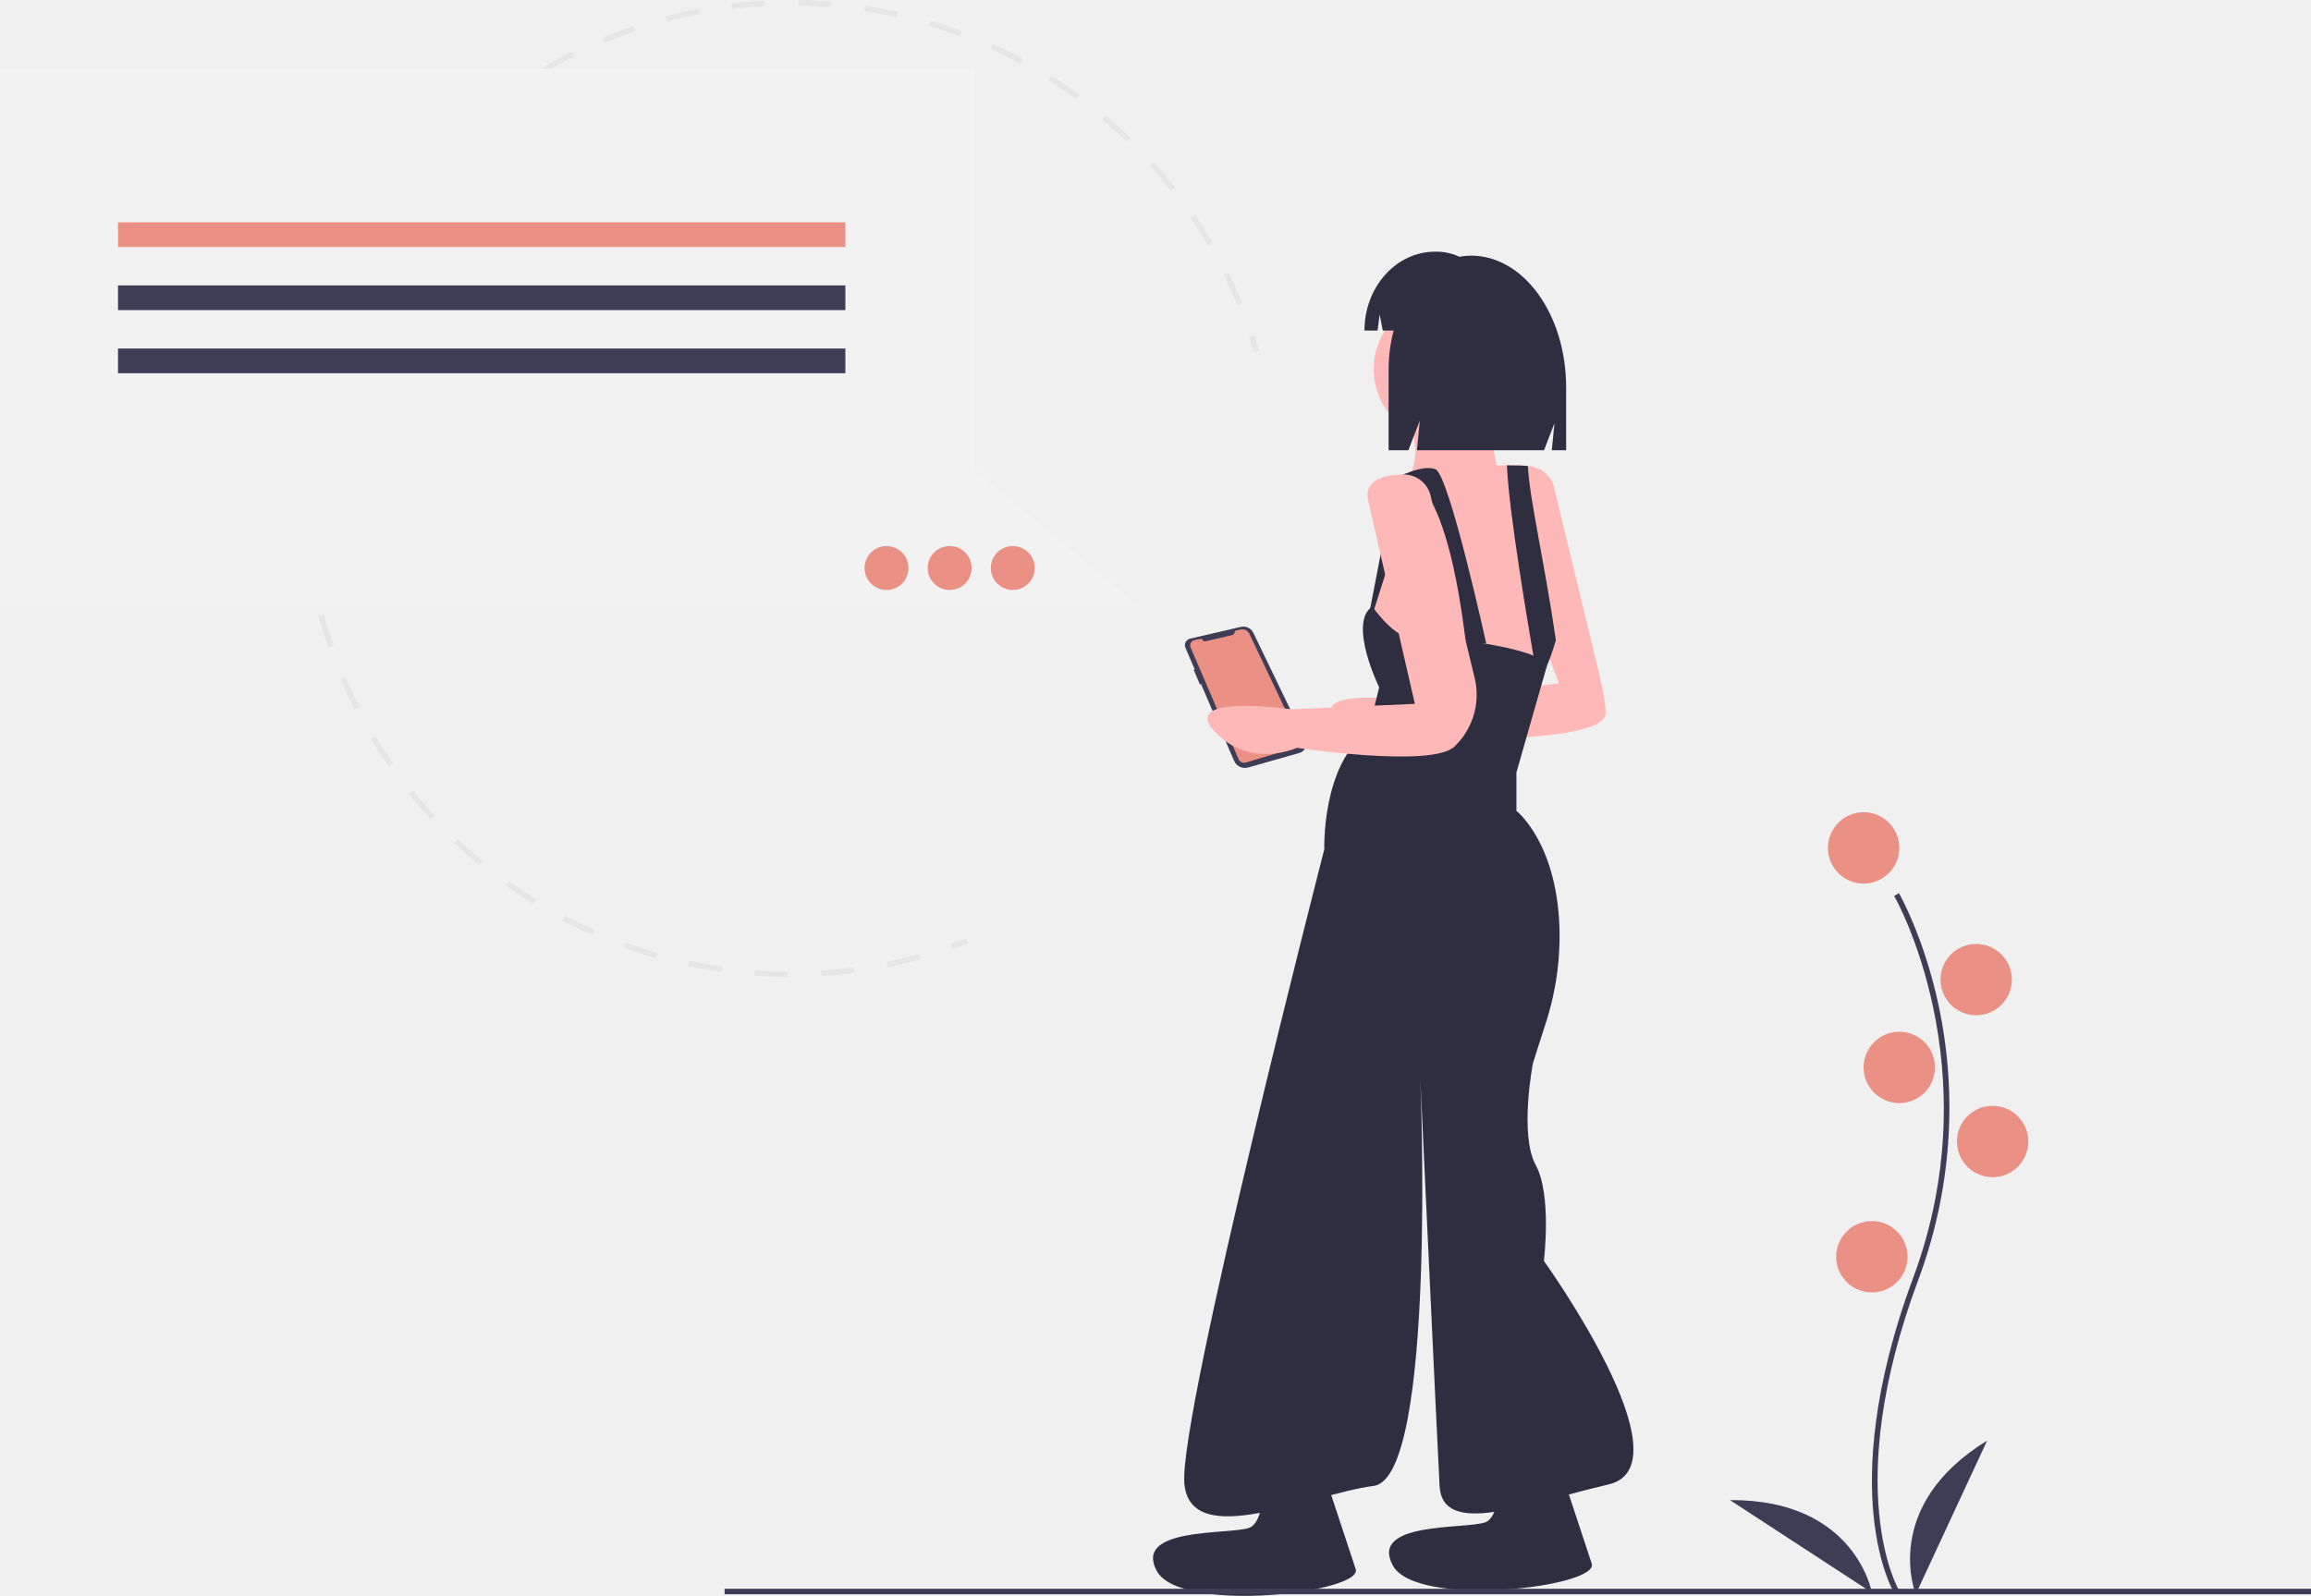
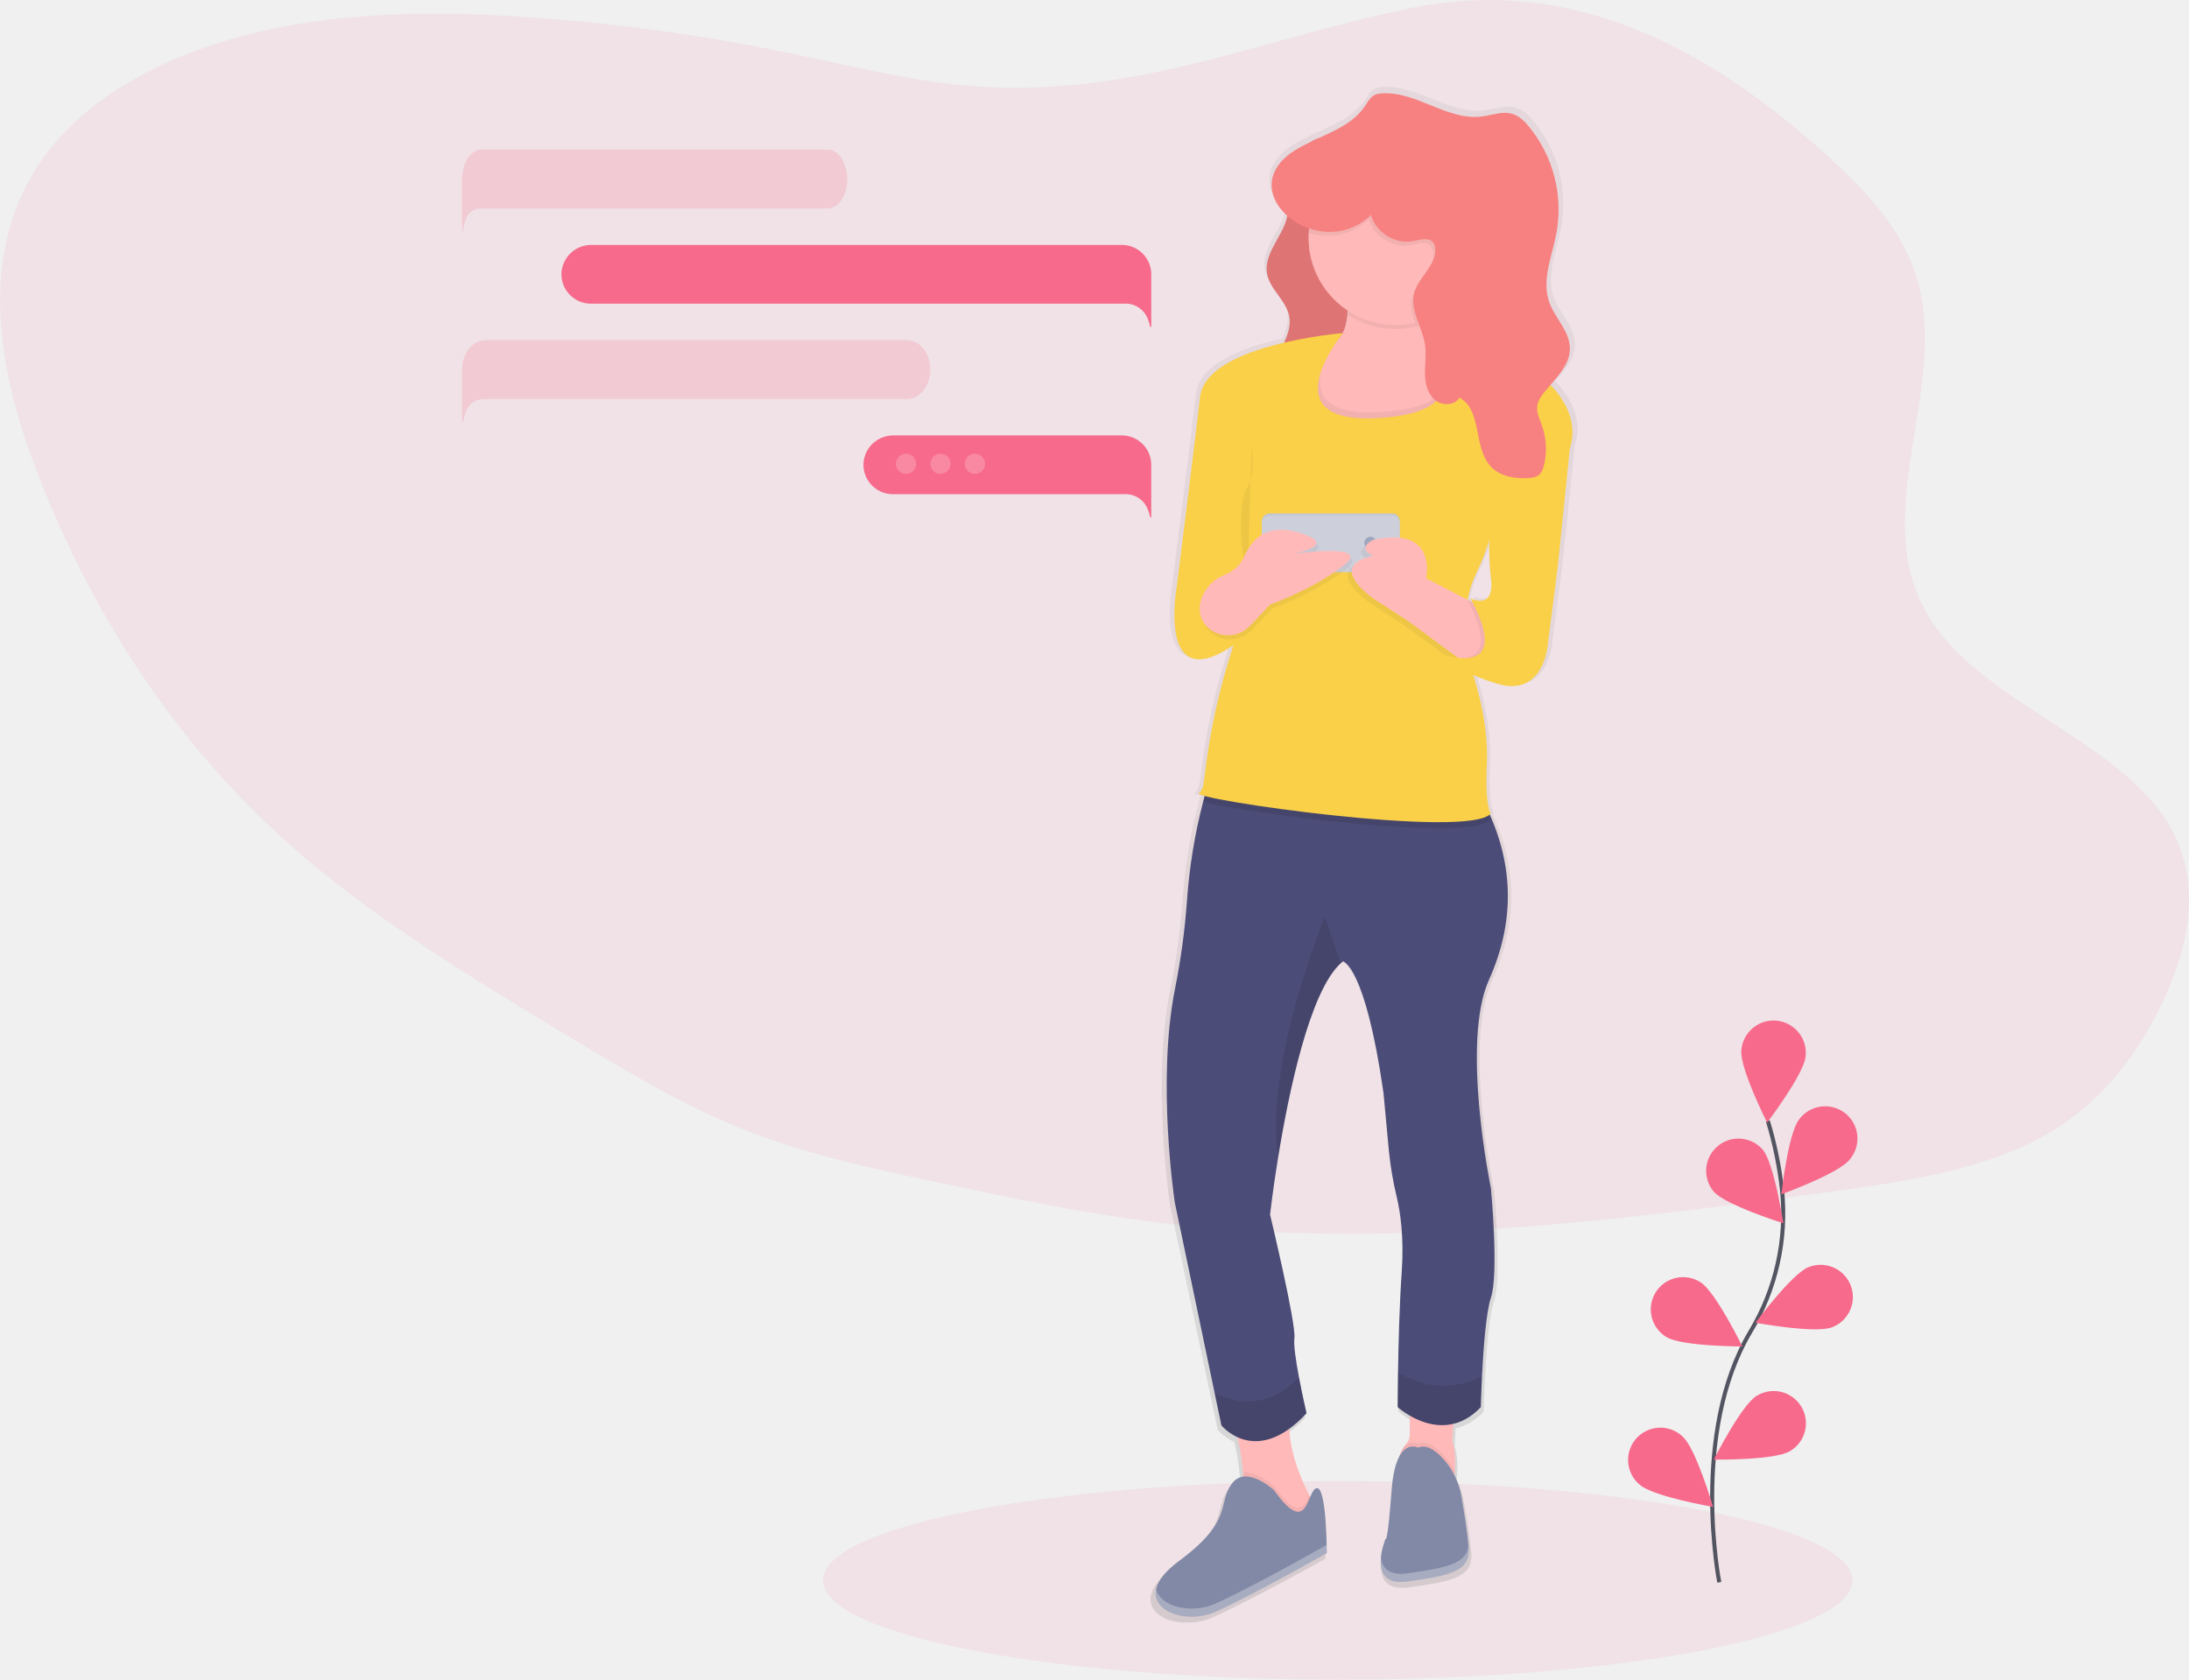
- <svg xmlns="http://www.w3.org/2000/svg" id="ffac5535-9879-45fe-9563-93686a0ef159" data-name="Layer 1" width="968" height="668.633" viewBox="0 0 968 668.633">
-   <path d="M514.144,511.238c2.138-.753,4.303-1.556,6.432-2.387l.836,2.142c-2.154.84-4.341,1.652-6.504,2.413Z" transform="translate(-116 -115.6834)" fill="#e6e6e6" />
-   <path d="M372.678,129.702c2.879-1.123,5.808-2.191,8.706-3.174l.739,2.178c-4.339,1.472-8.723,3.128-12.975,4.9l-.884-2.123Q370.453,130.57,372.678,129.702ZM355.507,137.31l1.027,2.058c-4.128,2.059-8.228,4.282-12.189,6.608l-1.164-1.983C347.186,141.642,351.333,139.393,355.507,137.31Zm39.299-14.839c4.508-1.196,9.107-2.249,13.669-3.129L408.91,121.599c-4.51.871-9.056,1.912-13.514,3.095Zm-63.465,29.036,1.298,1.899c-3.8,2.598-7.557,5.363-11.168,8.217l-1.426-1.803C323.697,156.932,327.497,154.135,331.341,151.507ZM422.329,117.16c4.619-.565,9.32-.976,13.971-1.221l.122,2.295c-4.6.243-9.247.65-13.815,1.208Zm-112.979,51.733,1.548,1.7c-3.404,3.097-6.742,6.35-9.92,9.667l-1.66-1.592C302.532,175.315,305.907,172.025,309.35,168.893Zm140.994-53.209c4.667.078,9.385.318,14.023.717l-.197,2.292c-4.585-.394-9.25-.632-13.864-.709ZM289.979,189.115l1.765,1.473c-2.947,3.536-5.81,7.217-8.505,10.941l-1.864-1.348C284.102,196.414,286.997,192.692,289.979,189.115Zm188.324-71.036c4.61.717,9.247,1.601,13.786,2.63l-.509,2.242c-4.487-1.017-9.073-1.892-13.631-2.602ZM273.549,211.81l1.95,1.218c-2.439,3.905-4.773,7.943-6.939,12.003L266.531,223.95C268.722,219.843,271.082,215.759,273.549,211.81Zm232.111-87.534c4.458,1.336,8.931,2.844,13.293,4.483l-.809,2.152c-4.313-1.619-8.736-3.111-13.145-4.432ZM260.356,236.542l2.098.941c-1.885,4.201-3.65,8.521-5.245,12.84l-2.157-.797C256.665,245.158,258.45,240.79,260.356,236.542ZM531.908,134.137c4.239,1.932,8.464,4.034,12.557,6.246l-1.094,2.022c-4.047-2.188-8.225-4.266-12.416-6.176ZM250.644,262.846l2.205.649c-1.296,4.414-2.457,8.935-3.451,13.437l-2.244-.496C248.158,271.883,249.333,267.31,250.644,262.846ZM556.564,147.469c3.936,2.489,7.834,5.145,11.585,7.893l-1.359,1.856c-3.71-2.718-7.564-5.344-11.456-7.806ZM244.602,290.238l2.273.34c-.683,4.559-1.215,9.197-1.581,13.79l-2.291-.184C243.373,299.54,243.911,294.848,244.602,290.238ZM579.166,164.027c3.556,3,7.053,6.163,10.393,9.398l-1.6,1.651c-3.302-3.198-6.759-6.326-10.276-9.292ZM242.365,318.211l2.299.024c-.049,4.61.062,9.282.33,13.884l-2.295.134C242.427,327.597,242.314,322.872,242.365,318.211ZM599.277,183.511c3.115,3.463,6.147,7.079,9.013,10.746l-1.812,1.416c-2.833-3.626-5.831-7.2-8.91-10.625ZM244.001,346.218l2.282-.292c.585,4.568,1.338,9.172,2.235,13.684l-2.255.448C245.356,355.495,244.595,350.839,244.001,346.218Zm372.535-140.618c2.606,3.857,5.112,7.855,7.446,11.884L621.994,218.637c-2.309-3.983-4.786-7.936-7.363-11.749Zm-367.067,168.109,2.219-.602c1.204,4.436,2.579,8.894,4.085,13.25l-2.173.751C252.077,382.705,250.687,378.196,249.47,373.709Zm381.127-143.86c2.05,4.172,3.987,8.474,5.756,12.787l-2.128.872c-1.749-4.266-3.664-8.52-5.692-12.645ZM260.749,399.304c1.796,4.245,3.758,8.478,5.832,12.58l-2.051,1.038c-2.098-4.149-4.082-8.429-5.899-12.722ZM273.257,424.038c2.359,3.962,4.88,7.886,7.497,11.665l-1.89,1.309c-2.646-3.821-5.197-7.791-7.582-11.798ZM289.037,446.823c2.873,3.591,5.908,7.128,9.019,10.511l-1.692,1.557c-3.147-3.422-6.216-6.999-9.122-10.631Zm18.745,20.377c3.344,3.166,6.838,6.254,10.384,9.177l-1.463,1.774c-3.586-2.957-7.12-6.08-10.502-9.282Zm21.375,17.623c3.749,2.681,7.634,5.264,11.544,7.676l-1.206,1.956c-3.956-2.439-7.885-5.05-11.677-7.762Zm23.589,14.547c4.073,2.144,8.273,4.175,12.485,6.037l-.93,2.103c-4.26-1.883-8.507-3.937-12.627-6.105Zm25.354,11.209c4.335,1.572,8.774,3.014,13.194,4.285l-.635,2.21c-4.471-1.285-8.961-2.743-13.343-4.333Zm26.65,7.661c4.511.967,9.106,1.79,13.659,2.445l-.327,2.276c-4.605-.663-9.253-1.495-13.815-2.474Zm27.456,3.947c4.598.342,9.264.526,13.869.55l-.012,2.299c-4.657-.023-9.377-.211-14.028-.555Zm27.745.14c4.594-.295,9.237-.754,13.8-1.365l.306,2.279c-4.615.618-9.311,1.083-13.957,1.381Zm27.473-3.679c4.506-.924,9.041-2.016,13.481-3.248l.614,2.216c-4.49,1.245-9.077,2.35-13.633,3.284Z" transform="translate(-116 -115.6834)" fill="#e6e6e6" />
-   <path d="M639.16,256.832l2.182-.723c.731,2.204,1.428,4.43,2.072,6.619l-2.205.649C640.571,261.213,639.882,259.011,639.16,256.832Z" transform="translate(-116 -115.6834)" fill="#e6e6e6" />
-   <path d="M614.552,383.242h0l21.219-4.914a4.63,4.63,0,0,1,5.215,2.5L662.722,425.9a3.742,3.742,0,0,1-2.348,5.225l-21.564,6.127a4.944,4.944,0,0,1-5.892-2.801l-13.869-32.214-.423.234-2.64-6.103.439-.224-3.871-8.992A2.851,2.851,0,0,1,614.552,383.242Z" transform="translate(-116 -115.6834)" fill="#3f3d56" />
-   <path d="M633.215,380l2.477-.574a3.2,3.2,0,0,1,3.614,1.747l21.215,44.785a1.983,1.983,0,0,1-1.219,2.747L637.889,435.166a2.568,2.568,0,0,1-3.101-1.445l-20.073-46.719a2.249,2.249,0,0,1,1.559-3.079l2.35-.544a1.061,1.061,0,0,1,1.176.534h0a.937.937,0,0,0,1.038.471l11.155-2.583A1.602,1.602,0,0,0,633.215,380Z" transform="translate(-116 -115.6834)" fill="#ea9085" />
-   <path d="M766.948,319.881A11.518,11.518,0,0,0,755.65,311.051c-7.648.085-16.903,1.978-14.819,11.011,3.449,14.945,28.166,79.9,28.166,79.9l-60.356,7.473s-47.135-6.898-32.19,9.197,34.489,6.898,34.489,6.898,77.601,2.085,77.601-10.922c0-3.449-.641-8.06-3.113-18.285Z" transform="translate(-116 -115.6834)" fill="#ffb8b8" />
-   <circle cx="605.287" cy="154.645" r="29.891" fill="#ffb8b8" />
-   <path d="M741.406,286.998s-2.299,22.993,5.748,32.19H703.468s10.347-9.197,2.299-27.591S741.406,286.998,741.406,286.998Z" transform="translate(-116 -115.6834)" fill="#ffb8b8" />
-   <path d="M770.147,374.371c-.816,3.587-1.632,6.748-2.437,9.508v.011c-3.047,10.519-5.852,15.417-7.507,17.59a6.806,6.806,0,0,1-1.552,1.633l-70.128-19.544s2.299-24.143,8.047-29.891,3.449-36.789,3.449-36.789l18.394-5.748s17.072-.575,28.799-.494c3.679.011,6.829.092,8.76.276a11.382,11.382,0,0,1,1.529.218C762.1,312.29,775.895,349.079,770.147,374.371Z" transform="translate(-116 -115.6834)" fill="#ffb8b8" />
-   <path d="M738.532,385.293s-15.52-70.703-21.268-73.002c-5.443-2.177-16.095,3.449-16.095,3.449s19.198-10.922,28.856,69.553Z" transform="translate(-116 -115.6834)" fill="#2f2e41" />
-   <path d="M767.71,383.878v.011c-3.047,10.519-5.852,15.417-7.507,17.59-4.024-22.935-12.324-72.037-12.991-90.833,3.679.011,6.829.092,8.76.276C756.731,325.178,762.698,349.78,767.71,383.878Z" transform="translate(-116 -115.6834)" fill="#2f2e41" />
-   <path d="M690.822,369.772s9.772,14.371,17.819,13.221,53.135,3.78,55.309,11.662l-12.772,44.67v16.095s16.332,12.62,17.976,47.405a118.167,118.167,0,0,1-5.696,41.546l-5.381,16.817s-5.748,29.891,1.15,42.537,3.449,40.238,3.449,40.238,61.506,85.648,27.017,93.696-69.553,22.418-70.703.575-8.047-170.147-8.047-170.147,6.898,166.698-19.544,170.147-77.026,27.591-79.325-1.15,58.632-265.568,58.632-265.568-1.15-35.639,18.394-49.435l4.599-18.394S680.475,376.67,690.822,369.772Z" transform="translate(-116 -115.6834)" fill="#2f2e41" />
-   <polygon points="579.42 226.498 573.097 259.262 573.097 263.076 582.955 232.239 579.42 226.498" fill="#2f2e41" />
-   <path d="M744.019,720.318s2.742,30.423-6.082,33.261-48.339-.335-38.567,17.943,86.666,9.131,83.344-.735-18.478-56.07-18.478-56.07Z" transform="translate(-116 -115.6834)" fill="#2f2e41" />
-   <path d="M645.15,722.618s2.742,30.423-6.082,33.261-48.339-.335-38.567,17.943,86.666,9.131,83.344-.735-18.478-56.07-18.478-56.07Z" transform="translate(-116 -115.6834)" fill="#2f2e41" />
-   <path d="M715.214,323.33a11.518,11.518,0,0,0-11.298-8.83c-7.648.085-16.903,1.978-14.819,11.011,3.449,14.945,19.544,85.074,19.544,85.074l-51.734,2.299s-47.135-6.898-32.19,9.197,34.489,6.898,34.489,6.898,56.907,8.622,66.105-.575q.138-.138.274-.273a29.984,29.984,0,0,0,8.109-28.358Z" transform="translate(-116 -115.6834)" fill="#ffb8b8" />
-   <path d="M732.214,222.793h0c-19.095,0-34.574,21.454-34.574,47.919v33.624h8.28l4.794-12.458-1.198,12.458h53.223l4.358-11.325-1.09,11.325H772V277.935C772,247.481,754.187,222.793,732.214,222.793Z" transform="translate(-116 -115.6834)" fill="#2f2e41" />
-   <path d="M735.849,230.245a22.645,22.645,0,0,0-17.868-9.118h-.848c-16.345,0-29.595,14.79-29.595,33.035v0h5.477l.884-6.732,1.297,6.732H727.679l2.721-5.696-.68,5.696h6.39q4.473,22.213-12.853,44.426H734.142l5.443-11.391-1.361,11.391h20.75l4.082-26.2C763.056,252.766,751.656,236.127,735.849,230.245Z" transform="translate(-116 -115.6834)" fill="#2f2e41" />
-   <polygon points="408.124 196.887 408.124 28.759 0 28.759 0 254.089 361.414 254.089 408.124 254.089 477.102 254.089 408.124 196.887" fill="#f2f2f2" />
-   <path d="M909.423,783.094c-.264-.431-6.485-10.818-8.641-32.388-1.978-19.789-.706-53.144,16.592-99.672,32.772-88.144-7.552-159.264-7.964-159.972l1.989-1.154c.104.18,10.51,18.312,16.656,47.186A205.857,205.857,0,0,1,919.529,651.836c-32.715,87.994-8.393,129.649-8.144,130.06Z" transform="translate(-116 -115.6834)" fill="#3f3d56" />
-   <circle cx="780.608" cy="355.258" r="14.945" fill="#ea9085" />
-   <circle cx="827.743" cy="410.441" r="14.945" fill="#ea9085" />
-   <circle cx="795.553" cy="447.229" r="14.945" fill="#ea9085" />
-   <circle cx="834.641" cy="478.27" r="14.945" fill="#ea9085" />
-   <circle cx="784.057" cy="526.555" r="14.945" fill="#ea9085" />
-   <path d="M918.451,783.644s-14.945-36.789,29.891-64.38Z" transform="translate(-116 -115.6834)" fill="#3f3d56" />
-   <path d="M900.071,782.977s-6.802-39.122-59.446-38.786Z" transform="translate(-116 -115.6834)" fill="#3f3d56" />
-   <rect x="303.506" y="665.661" width="664.494" height="2.299" fill="#3f3d56" />
-   <rect x="49.435" y="93.139" width="304.656" height="10.347" fill="#ea9085" />
-   <rect x="49.435" y="119.581" width="304.656" height="10.347" fill="#3f3d56" />
-   <rect x="49.435" y="146.023" width="304.656" height="10.347" fill="#3f3d56" />
-   <circle cx="371.335" cy="237.994" r="9.197" fill="#ea9085" />
-   <circle cx="397.777" cy="237.994" r="9.197" fill="#ea9085" />
-   <circle cx="424.219" cy="237.994" r="9.197" fill="#ea9085" />
+ <svg xmlns="http://www.w3.org/2000/svg" id="30ad16f1-5c99-460e-a21a-a10b3717755f" data-name="Layer 1" width="1080" height="828.86" viewBox="0 0 1080 828.86">
+   <defs>
+     <linearGradient id="f6f637d9-5ca4-41bf-bc3b-5488ffc6e737" x1="733" y1="836.43" x2="733" y2="78.43" gradientUnits="userSpaceOnUse">
+       <stop offset="0" stop-color="gray" stop-opacity="0.25" />
+       <stop offset="0.54" stop-color="gray" stop-opacity="0.12" />
+       <stop offset="1" stop-color="gray" stop-opacity="0.1" />
+     </linearGradient>
+   </defs>
+   <ellipse cx="660" cy="779.86" rx="254" ry="49" fill="#f76a8c" opacity="0.1" />
+   <path d="M558.52,78.92c-37.54-.2-73.73-9.87-110-17.37A959,959,0,0,0,326.26,44.43c-43.75-3.29-88.51-3.56-131,5.17S112.46,76.82,88,105.07c-41.52,47.86-30.22,111.88-8.38,167,25.91,65.37,65,128.44,123,180,41.25,36.64,91.14,66.74,140.69,96.59,28,16.86,56.21,33.84,88,46,29.59,11.27,61.62,18.08,93.43,24.82,34,7.2,68,14.42,102.73,18.9,110.84,14.32,224.21.46,334.88-14.59,39-5.3,79.61-11.33,110.62-30.33,24.16-14.81,40.16-36.25,51.56-58.41,14.94-29,22.64-62.56,6.38-91.18-24-42.22-91.65-60.92-118.2-102.21-34-52.93,12.79-118.37-9.06-175-9.09-23.57-29.39-43.49-50.6-61.8C902.5,61.13,837.62,23.51,758,39.21,690.61,52.5,630.82,79.31,558.52,78.92Z" transform="translate(-60 -35.57)" fill="#f76a8c" opacity="0.1" />
+   <path d="M829.08,225.55q-.89-1-1.84-2c4.83-5.48,9.84-11.11,9.79-18.16-.05-8.56-7.65-15.14-10.49-23.23-3.86-11,1.5-22.82,3.7-34.28A64.28,64.28,0,0,0,816.3,95c-2.23-2.64-4.82-5.19-8.15-6.24-5.06-1.59-10.43.62-15.7,1.27-17.39,2.15-33.2-12.83-50.67-11.49a9.42,9.42,0,0,0-3.36.75c-2.26,1.08-3.49,3.47-4.88,5.52-5.43,8-14.54,12-23.6,16.05a12.34,12.34,0,0,0-3.22,1.48c-2.72,1.27-5.4,2.59-7.93,4.09-17.12,10.13-14.63,24.31-4.54,33.06-2,9.83-12,18.48-10.29,28.59,1.36,7.92,9.61,13.31,11.2,21.19.92,4.58-.53,8.94-2.55,13.27-19.15,4.43-40.79,12.6-42.48,27-2.94,25.06-11.78,94.28-11.78,94.28S628.09,379.26,667,353l-.5,1.48a322.61,322.61,0,0,0-14.29,65.37c-.39,3.31-1.19,5.91-2.63,6.76-.52.31.51.8,2.76,1.41-.25.93-.53,1.86-.77,2.8a265.66,265.66,0,0,0-8.16,49.51,348.23,348.23,0,0,1-6.12,44.09c-9.22,46.38,0,105.88,0,105.88l20.12,94.72,3.44,16.19a24.06,24.06,0,0,0,8.15,5.88,126.27,126.27,0,0,1,2.8,17.63c.05.66.1,1.33.14,2a8.41,8.41,0,0,0-6,3.73c-7.17,10.08,1,18.15-26.63,38.32-7.15,5.21-10.59,9.95-11.47,14h0c-.94,4.33,1.1,7.84,4.75,10.21h0a17.3,17.3,0,0,0,1.94,1.08h0q.51.24,1,.46h0q.53.22,1.09.41l.06,0,1.07.34.08,0,1.15.3.1,0,1.08.23.14,0,1.19.2.13,0,1.08.13.21,0,1.21.09h.16l1.08,0h.25l1.22,0h.16l1.08-.06.29,0,1.22-.12.14,0,1.09-.16.3-.05,1.21-.23.12,0,1.1-.27.31-.08c.4-.11.79-.22,1.19-.35l.07,0,1.11-.39.3-.11c.39-.15.77-.3,1.15-.47,18.44-8.07,56.34-29.24,56.34-29.24v-.68c0-.09,0-.19,0-.29s0-.17,0-.26,0-.21,0-.33v-.31c0-.14,0-.28,0-.43v-.33c0-.16,0-.32,0-.49s0-.57,0-.88h0C713.9,792,713,771.72,709,772.51c-1.37.27-2.3,2.19-3.25,4.4l-.47-.9c-3.9-7.53-9.55-20.45-10.1-33.08a59.2,59.2,0,0,0,8.71-7.72s-2.06-8.67-3.81-17.82c-1.52-7.93-2.81-16.21-2.34-19.49,1-7.06-12.29-61.51-12.29-61.51s1.37-12,4.13-28.63c5.36-32.36,15.91-82.36,31.65-96.5.37-.32.73-.64,1.1-.92,0,0,11.27,2,20.49,65.54l2.67,28.29a164.2,164.2,0,0,0,4,23.25c1.82,7.53,3.77,20.13,2.57,37.19-1.17,16.68-1.67,36.31-1.88,50.09-.16,10.39-.16,17.46-.16,17.46a38.67,38.67,0,0,0,6.15,4.25v9.25a7.7,7.7,0,0,1-2.16,5.26l0,0a14.28,14.28,0,0,0-3.09,5.69c-1.79,3.22-3.3,8.45-3.93,16.86-2,27.23-3.07,24.2-3.07,24.2a35.9,35.9,0,0,0-2.32,9.18h0c-.06.59-.09,1.18-.11,1.78,0,.09,0,.19,0,.28q0,.41,0,.81,0,.2,0,.4t.05.6q0,.27.07.54c0,.13,0,.26.06.38s.09.48.15.72l.08.31c.07.25.14.49.22.73l.08.22q.12.33.27.64l.09.19c.12.24.25.48.4.71l.12.19a7.6,7.6,0,0,0,.49.66l.13.15a7.31,7.31,0,0,0,.62.63l.07.06a7.54,7.54,0,0,0,.71.55l.11.08a8.19,8.19,0,0,0,.84.48l.17.09a9.32,9.32,0,0,0,1,.39l.17.05a11.09,11.09,0,0,0,1.14.31h0c.4.08.82.15,1.26.19l.18,0c.44,0,.9.07,1.38.07h.27c.49,0,1,0,1.52,0l.25,0c.56,0,1.15-.1,1.76-.19,21.51-3,31.76-5,30.73-17.14-.62-7.29-2.35-17.88-3.63-25.15a37.81,37.81,0,0,0-3.54-10.6q.08-.85.15-1.75c.37-5,.35-11-1.17-14.93l.47-8.83A28.15,28.15,0,0,0,792,732.18s.15-6.54.6-15.22c.68-13.4,2-31.89,4.52-39.23,4.1-12.1,0-54.45,0-54.45s-15.37-72.6-1-103.86c12.65-27.57,12.54-55.16.37-82a4.15,4.15,0,0,0,.65-.64s-3.07-2-2-25.21c.78-17.7-4.4-36-6.9-43.64a106.76,106.76,0,0,0,12,4.32C823.75,379.26,825.8,353,825.8,353l5.12-39.33L837,255.1h0C838.66,250.5,840.89,239,829.08,225.55ZM724.94,186.7c0,.65-.07,1.3-.14,1.94a26.1,26.1,0,0,1-1.31,6.12,40.68,40.68,0,0,0,1.27-8.18Zm61.93,143.15c.36.67.71,1.31,1,2l-2.59-1.32a57.93,57.93,0,0,1,4.62-13.74,97.29,97.29,0,0,0,6.26-15.83,158,158,0,0,0,.91,18.85C799.16,335.9,786.87,329.85,786.87,329.85Z" transform="translate(-60 -35.57)" fill="url(#f6f637d9-5ca4-41bf-bc3b-5488ffc6e737)" />
+   <path d="M700,110.62c-3.27,2.23-6.7,4.81-7.86,8.6-1.88,6.11,2.84,12.24,3.3,18.62.85,11.59-12.26,21.17-10.33,32.64,1.32,7.86,9.38,13.2,10.93,21,2.26,11.4-10.09,21.45-9.12,33,.52,6.17,4.81,11.41,9.67,15.23a47.09,47.09,0,0,0,23.63,9.7c-.57-9.91-7.93-18.94-6.66-28.79.87-6.75,5.62-12.28,8.37-18.51,4.83-10.94,3.28-23.6.39-35.2s-7.08-23.07-7.29-35c-.13-7.2,3.25-17.77.77-24.6C712.79,99,705.61,106.79,700,110.62Z" transform="translate(-60 -35.57)" fill="#f78181" />
+   <path d="M700,110.62c-3.27,2.23-6.7,4.81-7.86,8.6-1.88,6.11,2.84,12.24,3.3,18.62.85,11.59-12.26,21.17-10.33,32.64,1.32,7.86,9.38,13.2,10.93,21,2.26,11.4-10.09,21.45-9.12,33,.52,6.17,4.81,11.41,9.67,15.23a47.09,47.09,0,0,0,23.63,9.7c-.57-9.91-7.93-18.94-6.66-28.79.87-6.75,5.62-12.28,8.37-18.51,4.83-10.94,3.28-23.6.39-35.2s-7.08-23.07-7.29-35c-.13-7.2,3.25-17.77.77-24.6C712.79,99,705.61,106.79,700,110.62Z" transform="translate(-60 -35.57)" opacity="0.1" />
+   <path d="M709.59,779.93l-9,9s-32,17-28-6a82.76,82.76,0,0,0,.69-20.68,128.53,128.53,0,0,0-5.69-28.32l30-6c-5,15.68,3.23,35.42,8.36,45.47C708,777.45,709.59,779.93,709.59,779.93Z" transform="translate(-60 -35.57)" fill="#ffb9b9" />
+   <path d="M777.73,761.74a91.48,91.48,0,0,1-1.14,9.19s-25,17-27-2c-1.3-12.38,1.64-18,3.86-20.36l0,0a7.7,7.7,0,0,0,2.1-5.21V720.93l22,7-1,19C778.07,750.88,778.09,756.78,777.73,761.74Z" transform="translate(-60 -35.57)" fill="#ffb9b9" />
+   <path d="M709.59,779.93l-9,9s-32,17-28-6a82.76,82.76,0,0,0,.69-20.68c7-1,15.31,6.68,15.31,6.68,11.72,16.54,14.88,10.28,17.36,4.47C708,777.45,709.59,779.93,709.59,779.93Z" transform="translate(-60 -35.57)" opacity="0.05" />
+   <path d="M688.59,770.93s-14-13-21-3,1,18-26,38,0,33,18,25,55-29,55-29,0-33-5-32S705.59,794.93,688.59,770.93Z" transform="translate(-60 -35.57)" fill="#8189a6" />
+   <path d="M777.73,761.74a91.48,91.48,0,0,1-1.14,9.19s-25,17-27-2c-1.3-12.38,1.64-18,3.86-20.36a6,6,0,0,1,6.14-.64c4-1.78,8.4,1.19,12,5A35.35,35.35,0,0,1,777.73,761.74Z" transform="translate(-60 -35.57)" opacity="0.05" />
+   <path d="M759.59,749.93s-11-6-13,21-3,24-3,24-10,24,11,21,31-5,30-17c-.6-7.23-2.3-17.74-3.55-24.94a36.67,36.67,0,0,0-9.41-19C768,751.11,763.59,748.15,759.59,749.93Z" transform="translate(-60 -35.57)" fill="#8189a6" />
+   <path d="M795.59,621.93s4,42,0,54c-2.43,7.28-3.75,25.62-4.41,38.91-.44,8.6-.59,15.09-.59,15.09-19,20-41,0-41,0s0-7,.16-17.32c.21-13.67.7-33.14,1.84-49.68,1.17-16.92-.73-29.41-2.51-36.88A165.2,165.2,0,0,1,745.2,603l-2.61-28.06c-9-63-20-65-20-65-.36.28-.71.59-1.07.91-15.37,14-25.67,63.61-30.9,95.7-2.69,16.51-4,28.39-4,28.39s13,54,12,61c-.46,3.25.8,11.47,2.28,19.33,1.71,9.07,3.72,17.67,3.72,17.67-25,27-42,6-42,6l-3.36-16.06-19.64-93.94s-9-59,0-105a350.53,350.53,0,0,0,6-43.73,267.31,267.31,0,0,1,8-49.1q1.83-7.14,4.06-14.17s37.55-6.53,72.91-6.53c26.52,0,51.8,3.67,59.09,16.53q2.52,4.44,4.58,8.9c12.66,27.21,13,55.16.42,83.1C780.59,549.93,795.59,621.93,795.59,621.93Z" transform="translate(-60 -35.57)" fill="#4c4c78" />
+   <path d="M711.59,258.93s-53-54-13-50c9.07.91,15.21-.71,19.28-3.75,4.64-3.46,6.59-8.76,7.13-14.29,1.1-11-3.41-23-3.41-23s54-43,43,11a92.06,92.06,0,0,0-2.1,16.69c-.18,11.46,3.59,15.85,8.88,17.65,8.92,3.05,22.18-1.22,28.22,8.66C810.59,239.93,711.59,258.93,711.59,258.93Z" transform="translate(-60 -35.57)" fill="#ffb9b9" />
+   <path d="M764.59,178.93a92.06,92.06,0,0,0-2.1,16.69,40.82,40.82,0,0,1-4.39,1.25,43.08,43.08,0,0,1-33.1-6c1.1-11-3.41-23-3.41-23S775.59,124.93,764.59,178.93Z" transform="translate(-60 -35.57)" opacity="0.05" />
+   <path d="M791.59,152.93a43,43,0,0,1-86,0c0-.8,0-1.6.07-2.39a43,43,0,0,1,85.93,2.39Z" transform="translate(-60 -35.57)" fill="#ffb9b9" />
+   <path d="M711.59,258.93s-53-54-13-50c9.07.91,15.21-.71,19.28-3.75-7.74,12.84-16.45,35.93,22.72,33.75,35.85-2,35.24-16.28,30.78-25.66,8.92,3.05,22.18-1.22,28.22,8.66C810.59,239.93,711.59,258.93,711.59,258.93Z" transform="translate(-60 -35.57)" opacity="0.05" />
+   <path d="M795.59,439.93c-9.1,11.83-125.1-3.68-142.06-8.83q1.83-7.14,4.06-14.17s37.55-6.53,72.91-6.53c26.52,0,51.8,3.67,59.09,16.53q2.52,4.44,4.58,8.9C794.81,439.41,795.59,439.93,795.59,439.93Z" transform="translate(-60 -35.57)" opacity="0.1" />
+   <path d="M722.59,199.93s-67.5,5.5-70.5,31.5c-2.87,24.86-11.5,93.5-11.5,93.5s-10,55,28,29l-.49,1.46a324.32,324.32,0,0,0-13.95,64.83c-.39,3.28-1.16,5.86-2.57,6.71-5,3,134,23,144,10,0,0-3-2-2-25s-8-47-8-47-8-24,3-47,7-30,7-30l38-29s8.21-14.07-6.8-31.43a52,52,0,0,0-35.72-17.6L764.86,208s28.72,30.9-25.28,33.9S722.59,199.93,722.59,199.93Z" transform="translate(-60 -35.57)" fill="#f9d048" />
+   <path d="M677.59,254.93s2,16-2,21-5,28,0,42" transform="translate(-60 -35.57)" opacity="0.05" />
+   <path d="M721.52,510.84c-15.37,14-25.67,63.61-30.9,95.7-7.28-44.67,23-118.61,23-118.61Z" transform="translate(-60 -35.57)" opacity="0.1" />
+   <path d="M704.59,732.93c-25,27-42,6-42,6l-3.36-16.06c9.45,4.91,25.42,8.72,41.64-7.61C702.58,724.33,704.59,732.93,704.59,732.93Z" transform="translate(-60 -35.57)" opacity="0.1" />
+   <path d="M791.18,714.84c-.44,8.6-.59,15.09-.59,15.09-19,20-41,0-41,0s0-7,.16-17.32C758,717.85,772.83,723.62,791.18,714.84Z" transform="translate(-60 -35.57)" opacity="0.1" />
+   <rect x="622.59" y="253.36" width="68" height="28" rx="3.75" ry="3.75" fill="#cdd0db" />
+   <rect x="622.59" y="253.36" width="68" height="28" rx="3.75" ry="3.75" opacity="0.05" />
+   <rect x="622.59" y="254.36" width="68" height="28" rx="3.75" ry="3.75" fill="#cdd0db" />
+   <circle cx="676.09" cy="267.86" r="3" fill="#9da7c0" />
+   <path d="M653.65,333.27a19.45,19.45,0,0,1,11.3-11.9c3.42-1.42,7.59-4,9.7-8.71,3.94-8.73,10.94-17.73,28.94-11.73s-5,10-5,10,41-6,25,6-36,19-36,19l-9.85,10.43c-6,6.37-16.42,6.34-22-.44C653.24,342.86,651.92,338.74,653.65,333.27Z" transform="translate(-60 -35.57)" opacity="0.05" />
+   <path d="M652.65,331.27a19.45,19.45,0,0,1,11.3-11.9c3.42-1.42,7.59-4,9.7-8.71,3.94-8.73,10.94-17.73,28.94-11.73s-5,10-5,10,41-6,25,6-36,19-36,19l-9.85,10.43c-6,6.37-16.42,6.34-22-.44C652.24,340.86,650.92,336.74,652.65,331.27Z" transform="translate(-60 -35.57)" fill="#ffb9b9" />
+   <path d="M793.59,351.93l-7,17-9-6.59-25-18.41-17-11c-24-18,0-21,0-21-9-4,0-8,0-8,32-7,26,19,26,19l20.27,10.51,6.73,3.49Z" transform="translate(-60 -35.57)" opacity="0.05" />
+   <path d="M795.59,349.93l-7,17-9-6.59-25-18.41-17-11c-24-18,0-21,0-21-9-4,0-8,0-8,32-7,26,19,26,19l20.27,10.51,6.73,3.49Z" transform="translate(-60 -35.57)" fill="#ffb9b9" />
+   <path d="M795.59,349.93l-7,17-9-6.59c8.11.29,17.69-3.63,4.23-28.9l6.73,3.49Z" transform="translate(-60 -35.57)" opacity="0.05" />
+   <path d="M832.59,248.93l1.93,7.87-5.93,58.13-5,39s-2,26-25,19-25-14-25-14,33,11,12-28c0,0,12,6,10-10s0-44,0-44Z" transform="translate(-60 -35.57)" fill="#f9d048" />
+   <path d="M791.59,152.93a43,43,0,0,1-33.49,41.94c-1.44-4.16-2.46-8.3-1.41-12.51,2-8.17,11.46-14.13,10.41-22.48a5.54,5.54,0,0,0-1-2.62c-2.11-2.78-6.41-1.4-9.83-.71-8.84,1.76-18.52-4.21-20.92-12.9a29.23,29.23,0,0,1-29.74,6.89,43,43,0,0,1,85.93,2.39Z" transform="translate(-60 -35.57)" opacity="0.05" />
+   <path d="M736.4,141.65c2.39,8.69,12.08,14.66,20.91,12.89,3.42-.68,7.72-2.06,9.83.72a5.4,5.4,0,0,1,.95,2.61c1.06,8.36-8.37,14.31-10.4,22.49-2.09,8.42,4,16.55,5.35,25.12.71,4.69,0,9.47,0,14.21s1.12,9.84,4.64,13,10,3.22,12.37-.9c11.25,5.95,6.76,24.38,15.3,33.81,4.71,5.2,12.46,6.45,19.45,5.79a8.2,8.2,0,0,0,4.57-1.48,8,8,0,0,0,2.24-4.2,34.11,34.11,0,0,0-.87-20.23c-1.12-3.11-2.73-6.25-2.31-9.52.32-2.56,1.85-4.79,3.47-6.8,5.37-6.66,12.7-13.1,12.65-21.66s-7.47-15-10.24-23c-3.77-10.93,1.46-22.64,3.61-34A64.49,64.49,0,0,0,814.32,98c-2.18-2.62-4.71-5.15-8-6.19-4.93-1.58-10.18.62-15.33,1.26-17,2.13-32.41-12.73-49.47-11.4a9.08,9.08,0,0,0-3.28.75c-2.21,1.07-3.4,3.44-4.77,5.48-7.53,11.25-22.33,14.46-33.93,21.44C665.71,129.71,710.49,166.59,736.4,141.65Z" transform="translate(-60 -35.57)" fill="#f78181" />
+   <path d="M659.59,826.93c-11.69,5.19-27.16,1.53-29.19-7.14-2.45,11.46,15.84,17.08,29.19,11.14,18-8,55-29,55-29s0-1.55-.05-4C713.46,798.57,677.32,819,659.59,826.93Z" transform="translate(-60 -35.57)" fill="#fff" opacity="0.3" />
+   <path d="M784.54,798.35c-1.15,9-11.13,10.89-29.95,13.58-9.57,1.37-12.69-2.88-13.27-7.9-.63,6.43,1.2,13.62,13.27,11.9,21-3,31-5,30-17C784.57,798.74,784.55,798.54,784.54,798.35Z" transform="translate(-60 -35.57)" fill="#fff" opacity="0.3" />
+   <path d="M908.26,816.39S893.78,743,923.59,692.75a113.3,113.3,0,0,0,15.63-69.94,190.55,190.55,0,0,0-7-34.14" transform="translate(-60 -35.57)" fill="none" stroke="#535461" stroke-miterlimit="10" stroke-width="2" />
+   <path d="M950.85,556.87c-.8,8.75-19,32.68-19,32.68s-13.52-26.84-12.71-35.6a15.92,15.92,0,1,1,31.7,2.91Z" transform="translate(-60 -35.57)" fill="#f76a8c" />
+   <path d="M972.6,607.77c-5.43,6.91-33.7,17.12-33.7,17.12s3.24-29.88,8.67-36.79a15.92,15.92,0,1,1,25,19.67Z" transform="translate(-60 -35.57)" fill="#f76a8c" />
+   <path d="M963.84,690.53c-8.18,3.22-37.73-2.24-37.73-2.24s17.88-24.16,26.06-27.38a15.92,15.92,0,1,1,11.67,29.62Z" transform="translate(-60 -35.57)" fill="#f76a8c" />
+   <path d="M943.11,751.65c-7.52,4.56-37.57,4.17-37.57,4.17S919.09,729,926.6,724.43a15.92,15.92,0,1,1,16.51,27.22Z" transform="translate(-60 -35.57)" fill="#f76a8c" />
+   <path d="M905.46,623.52c5.72,6.68,34.39,15.68,34.39,15.68s-4.5-29.72-10.21-36.39a15.92,15.92,0,0,0-24.18,20.71Z" transform="translate(-60 -35.57)" fill="#f76a8c" />
+   <path d="M882.12,695.32c7.45,4.66,37.51,4.67,37.51,4.67S906.45,673,899,668.32a15.92,15.92,0,1,0-16.87,27Z" transform="translate(-60 -35.57)" fill="#f76a8c" />
+   <path d="M869,768.21c6.56,5.85,36.18,10.95,36.18,10.95s-8.43-28.85-15-34.7A15.92,15.92,0,1,0,869,768.21Z" transform="translate(-60 -35.57)" fill="#f76a8c" />
+   <path d="M628,170.43a14.53,14.53,0,0,0-14.47-14H351.88a14.76,14.76,0,0,0-14.78,12.73,14.54,14.54,0,0,0,14.39,16.27h262l.91,0a11.63,11.63,0,0,1,11.32,6.25,18.43,18.43,0,0,1,1.69,5l.59.29v-26.5Z" transform="translate(-60 -35.57)" fill="#f76a8c" />
+   <path d="M628,264.43a14.53,14.53,0,0,0-14.47-14H500.88a14.76,14.76,0,0,0-14.78,12.73,14.54,14.54,0,0,0,14.39,16.27h113l.91,0a11.63,11.63,0,0,1,11.32,6.25,18.43,18.43,0,0,1,1.69,5l.59.29v-26.5Z" transform="translate(-60 -35.57)" fill="#f76a8c" />
+   <path d="M288,123.43c.17-7.74,4.35-14,9.45-14H468.53c5.21,0,9.47,6.52,9.47,14.5s-4.26,14.5-9.47,14.5H297.42a7.76,7.76,0,0,0-7.5,5,27,27,0,0,0-1.54,6.24l-.38.29v-26.5Z" transform="translate(-60 -35.57)" fill="#f76a8c" opacity="0.2" />
+   <path d="M288,217.43c.21-7.74,5.29-14,11.49-14h208c6.33,0,11.51,6.52,11.51,14.5s-5.18,14.5-11.51,14.5h-208c-4,0-7.72,1.84-9.12,5a23.16,23.16,0,0,0-1.87,6.24l-.47.29v-26.5Z" transform="translate(-60 -35.57)" fill="#f76a8c" opacity="0.2" />
+   <circle cx="447" cy="228.86" r="5" fill="#fff" opacity="0.2" />
+   <circle cx="464" cy="228.86" r="5" fill="#fff" opacity="0.2" />
+   <circle cx="481" cy="228.86" r="5" fill="#fff" opacity="0.2" />
</svg>
